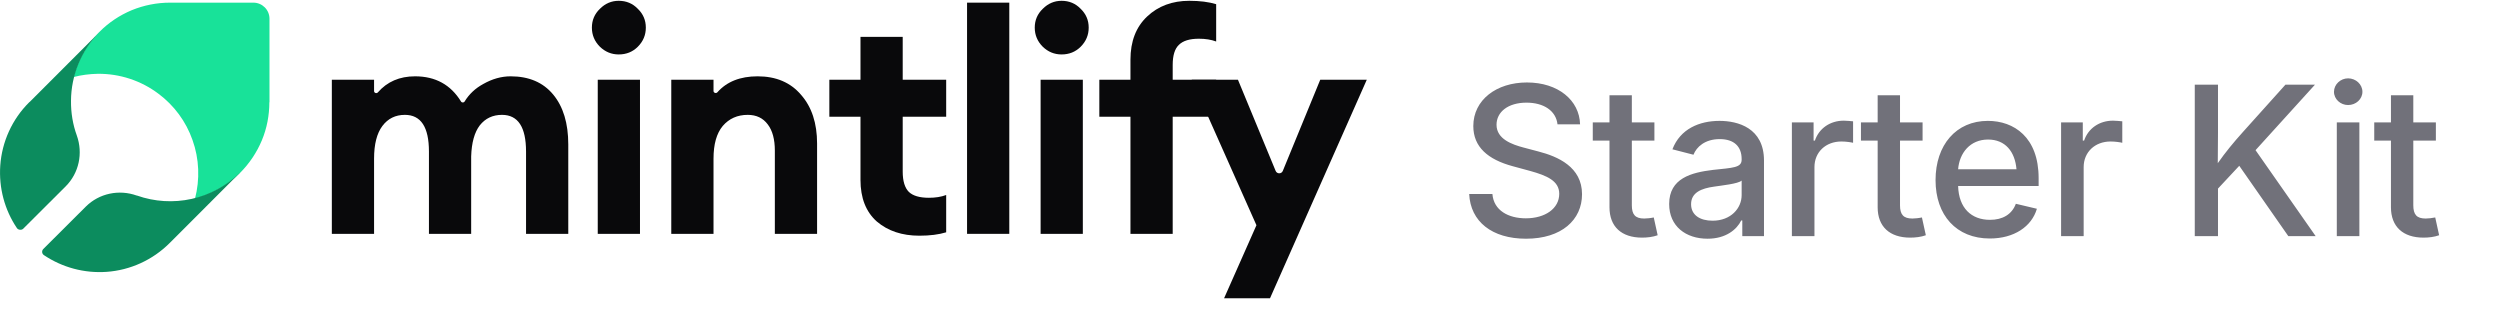
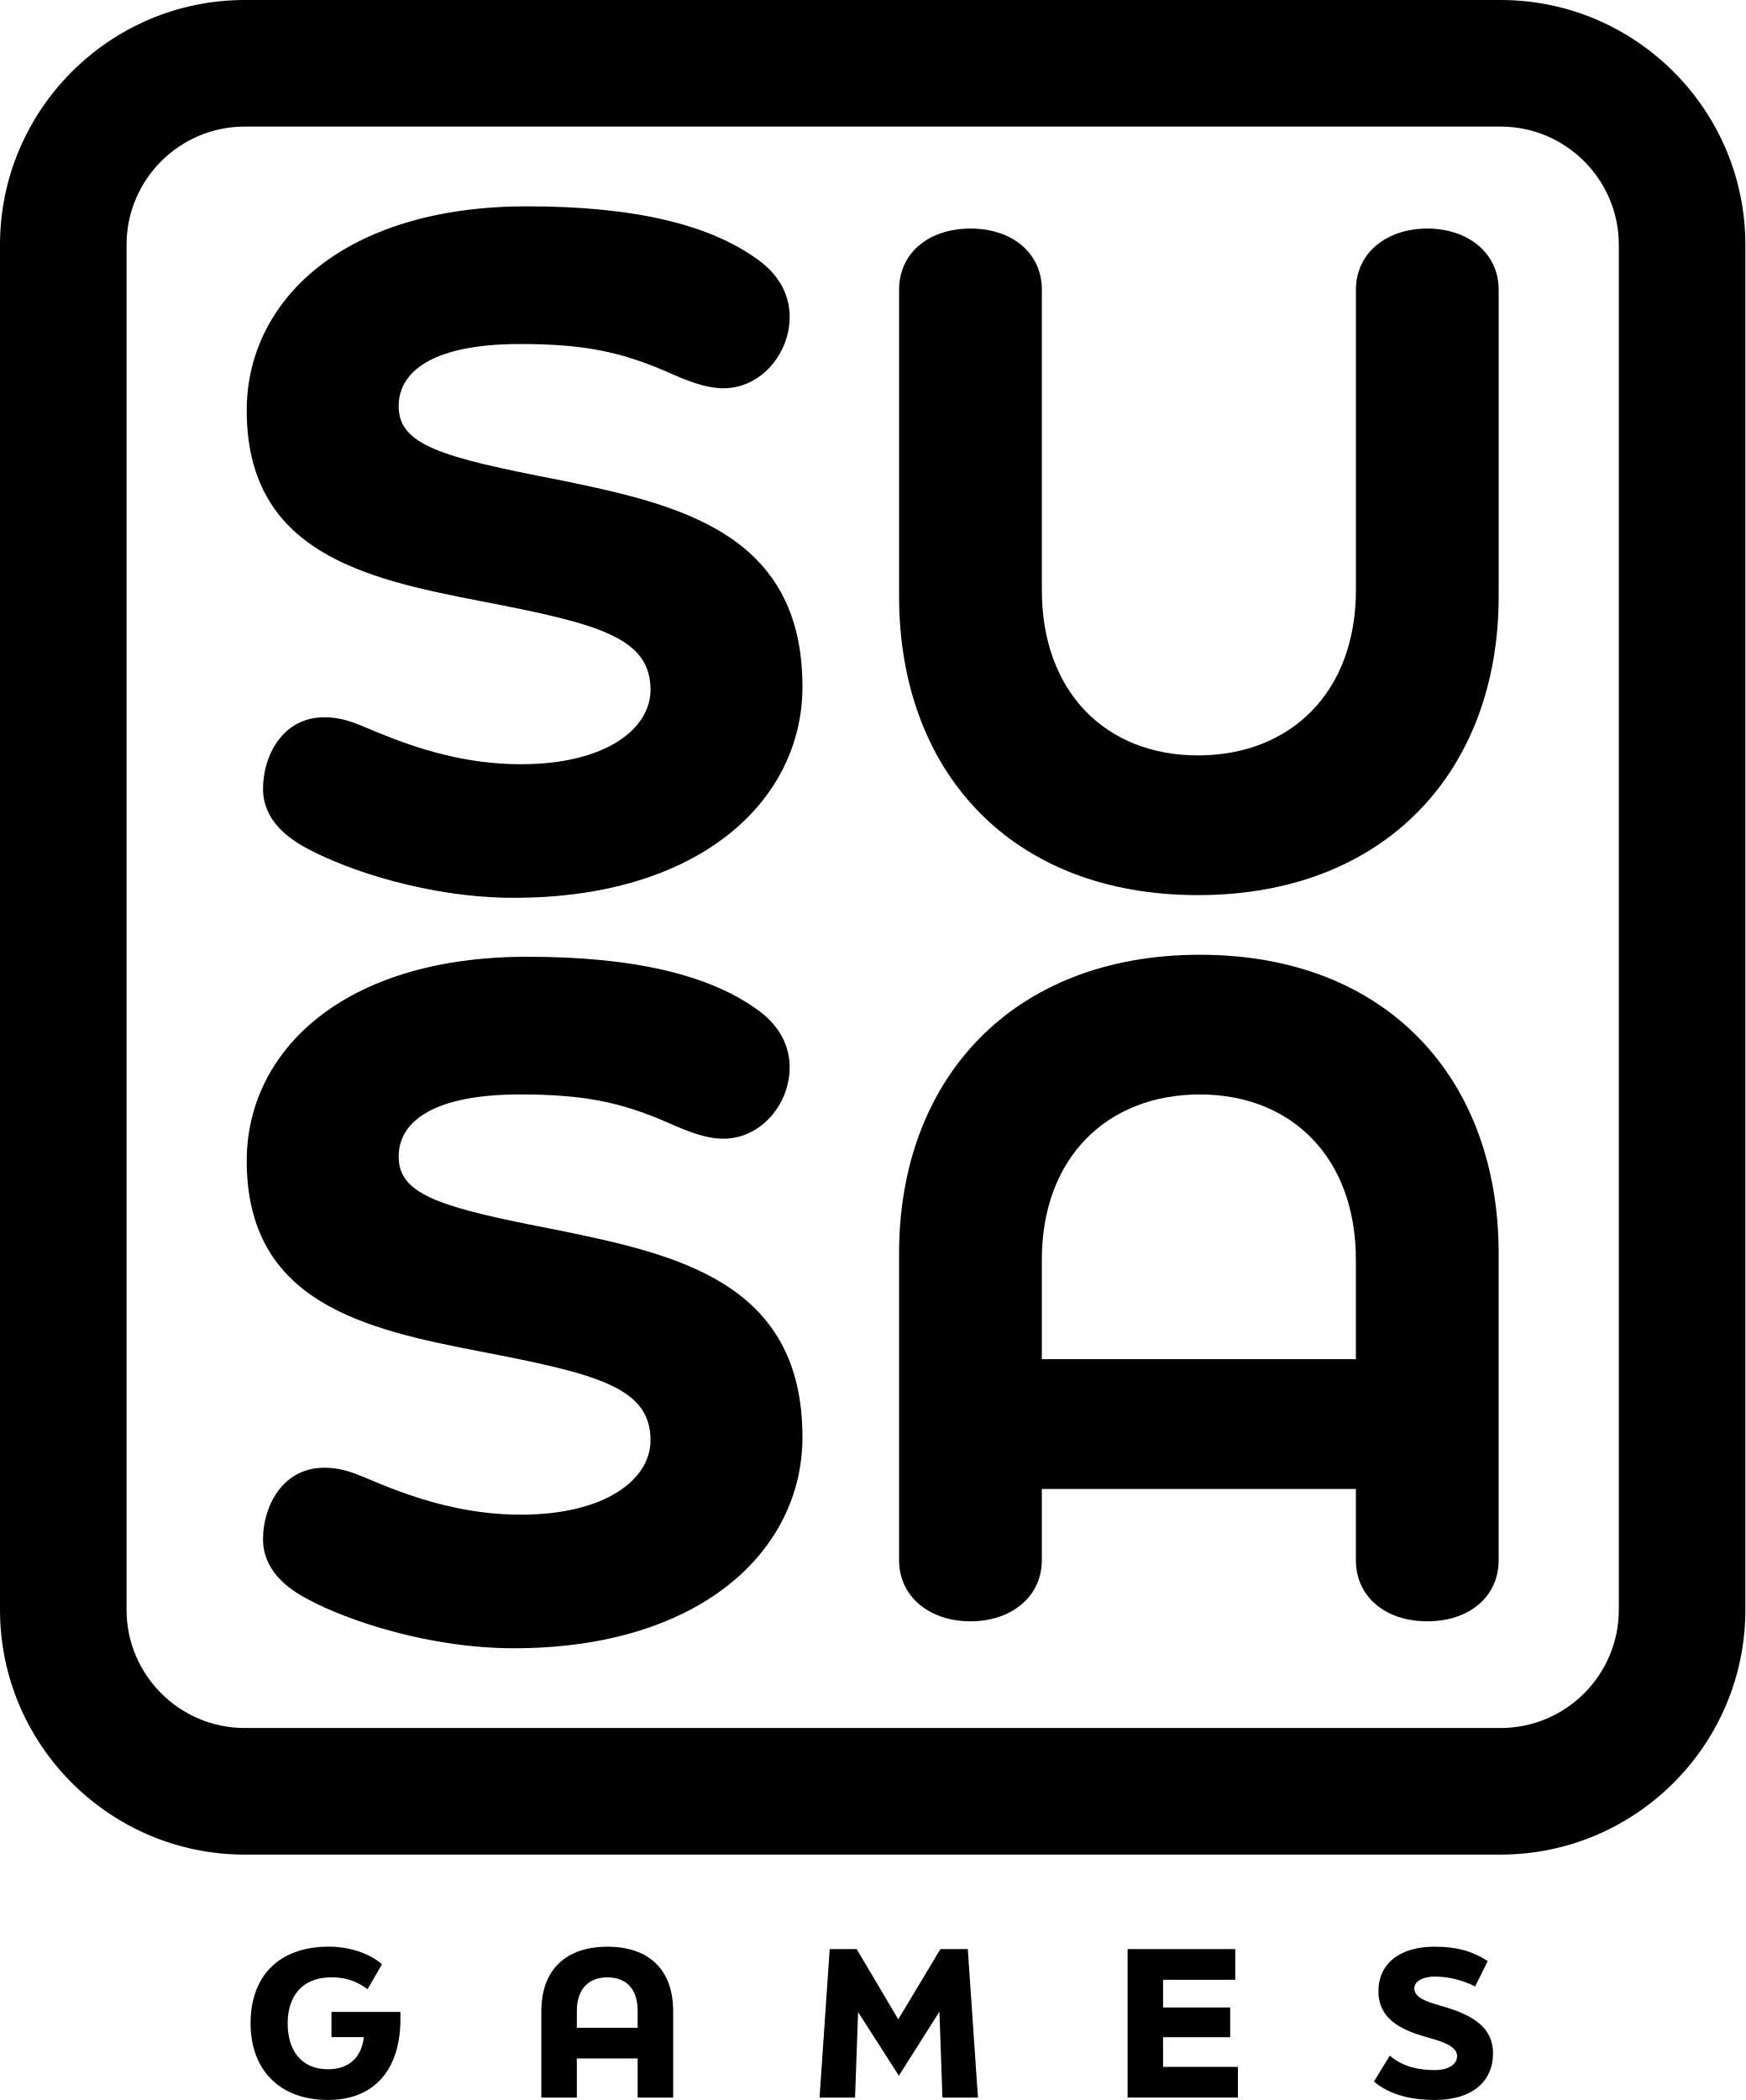
- <svg xmlns="http://www.w3.org/2000/svg" width="180" height="23" viewBox="0 0 180 23" fill="none">
-   <path d="M91.44 21.476H88.133L90.464 16.216L85.802 5.74H89.132L91.847 12.307C91.943 12.536 92.268 12.536 92.362 12.306L95.058 5.74H98.409L91.44 21.476Z" fill="#09090B" />
-   <path d="M81.393 16.837V8.403H79.152V5.74H81.393V4.297C81.393 2.98 81.792 1.944 82.592 1.19C83.391 0.435 84.404 0.058 85.633 0.058C86.387 0.058 87.031 0.139 87.564 0.302V2.988C87.208 2.854 86.794 2.788 86.32 2.788C85.655 2.788 85.174 2.936 84.878 3.232C84.582 3.513 84.434 3.994 84.434 4.674V5.74H87.564V8.403H84.434V16.837H81.393Z" fill="#09090B" />
-   <path d="M76.433 3.92C75.915 3.92 75.463 3.735 75.079 3.365C74.694 2.98 74.502 2.521 74.502 1.989C74.502 1.456 74.694 1.005 75.079 0.635C75.463 0.25 75.915 0.058 76.433 0.058C76.98 0.058 77.438 0.25 77.809 0.635C78.193 1.005 78.386 1.456 78.386 1.989C78.386 2.521 78.193 2.98 77.809 3.365C77.438 3.735 76.98 3.92 76.433 3.92ZM74.924 16.837V5.74H77.964V16.837H74.924Z" fill="#09090B" />
-   <path d="M69.628 16.837V0.191H72.669V16.837H69.628Z" fill="#09090B" />
-   <path d="M66.194 16.97C64.951 16.97 63.93 16.63 63.131 15.949C62.347 15.254 61.955 14.255 61.955 12.953V8.403H59.713V5.74H61.955V2.655H64.995V5.74H68.125V8.403H64.995V12.354C64.995 13.034 65.143 13.523 65.439 13.819C65.735 14.1 66.216 14.24 66.882 14.24C67.355 14.24 67.769 14.174 68.125 14.04V16.726C67.592 16.889 66.948 16.97 66.194 16.97Z" fill="#09090B" />
-   <path d="M48.332 16.837V5.74H51.373V6.551C51.373 6.688 51.559 6.748 51.65 6.646C52.328 5.879 53.293 5.495 54.546 5.495C55.878 5.495 56.921 5.939 57.676 6.827C58.445 7.7 58.83 8.869 58.83 10.334V16.837H55.789V10.844C55.789 10.03 55.619 9.402 55.279 8.958C54.939 8.499 54.458 8.27 53.836 8.27C53.096 8.27 52.497 8.536 52.038 9.069C51.594 9.601 51.373 10.386 51.373 11.421V16.837H48.332Z" fill="#09090B" />
-   <path d="M44.547 3.92C44.029 3.92 43.578 3.735 43.193 3.365C42.809 2.98 42.616 2.521 42.616 1.989C42.616 1.456 42.809 1.005 43.193 0.635C43.578 0.25 44.029 0.058 44.547 0.058C45.095 0.058 45.553 0.25 45.923 0.635C46.308 1.005 46.5 1.456 46.5 1.989C46.5 2.521 46.308 2.98 45.923 3.365C45.553 3.735 45.095 3.92 44.547 3.92ZM43.038 16.837V5.74H46.079V16.837H43.038Z" fill="#09090B" />
-   <path d="M37.875 16.837V10.911C37.875 9.15 37.298 8.27 36.144 8.27C35.478 8.27 34.945 8.521 34.546 9.024C34.161 9.527 33.954 10.275 33.924 11.266V16.837H30.884V10.911C30.884 9.15 30.306 8.27 29.152 8.27C28.472 8.27 27.932 8.536 27.532 9.069C27.133 9.601 26.933 10.386 26.933 11.421V16.837H23.892V5.74H26.933V6.559C26.933 6.695 27.116 6.755 27.206 6.652C27.878 5.881 28.771 5.495 29.885 5.495C31.349 5.495 32.452 6.1 33.193 7.309C33.252 7.404 33.395 7.403 33.454 7.307C33.774 6.78 34.219 6.361 34.79 6.05C35.441 5.68 36.099 5.495 36.765 5.495C38.082 5.495 39.103 5.932 39.828 6.805C40.553 7.678 40.916 8.876 40.916 10.4V16.837H37.875Z" fill="#09090B" />
-   <path d="M19.403 7.362V1.35C19.403 0.705 18.879 0.191 18.244 0.191H12.235C11.291 0.191 10.357 0.378 9.487 0.733C8.618 1.098 7.824 1.621 7.16 2.295L7.114 2.341C6.235 3.23 5.609 4.333 5.291 5.548C5.861 5.399 6.45 5.324 7.039 5.314C8.609 5.296 10.151 5.801 11.403 6.745C12.534 7.586 13.394 8.746 13.861 10.083C14.347 11.438 14.403 12.916 14.039 14.309C15.244 13.991 16.356 13.364 17.244 12.486L17.291 12.439C17.954 11.775 18.487 10.98 18.851 10.111C19.216 9.241 19.393 8.306 19.393 7.362H19.403Z" fill="#18E299" />
-   <path d="M5.112 7.26C5.121 5.416 5.857 3.646 7.151 2.324L2.151 7.326C2.133 7.344 2.114 7.354 2.095 7.372C0.876 8.583 0.14 10.204 0.019 11.918C-0.092 13.52 0.327 15.103 1.22 16.426C1.306 16.552 1.537 16.593 1.667 16.472L4.73 13.417C5.689 12.458 5.987 11.033 5.531 9.757C5.242 8.965 5.103 8.117 5.112 7.26Z" fill="#0C8C5E" />
-   <path d="M17.262 12.44C16.303 13.38 15.102 14.032 13.799 14.321C12.486 14.61 11.127 14.526 9.861 14.079C9.861 14.079 9.851 14.079 9.842 14.079C8.567 13.622 7.142 13.921 6.183 14.871L3.12 17.926C2.99 18.056 3.009 18.27 3.167 18.373C4.489 19.258 6.072 19.686 7.673 19.574C9.386 19.453 10.997 18.717 12.216 17.497L12.263 17.451L17.262 12.449V12.44Z" fill="#0C8C5E" />
-   <text x="105" y="17" font-family="Inter, ui-sans-serif, system-ui, -apple-system, sans-serif" font-size="15" font-weight="500" fill="#71717A" letter-spacing="-0.01em">Starter Kit</text>
+ <svg xmlns="http://www.w3.org/2000/svg" id="Layer_1" data-name="Layer 1" viewBox="0 0 827.56 995.5">
+   <g>
+     <path d="M157.17,965.72v-11.99h32.69v3.42c0,24.07-12.5,38.33-34.32,38.33-23.27,0-36.73-14.55-36.73-36.34s12.79-36.34,37.21-36.34c8.94,0,18.94,2.85,25.09,8.37l-6.83,11.8c-5.38-3.9-10.1-5.61-17.31-5.61-13.75,0-20.58,9.04-20.58,21.78s6.35,21.78,19.13,21.78c9.33,0,15.77-4.95,17.02-15.22h-15.38Z" />
+     <path d="M256.68,953.36c0-19.5,11.54-30.53,31.34-30.53s31.15,11.03,31.15,30.53v41h-16.83v-18.55h-28.84v18.55h-16.83v-41ZM302.35,961.25v-7.9c0-10.08-5-15.98-14.33-15.98s-14.52,5.9-14.52,15.98v7.9h28.84Z" />
+     <path d="M393.4,923.96h12.79l19.71,33.29,20-33.29h12.98l4.81,70.39h-16.83l-1.44-40.71-19.23,30.34-19.33-30.15-1.44,40.52h-16.83l4.81-70.39Z" />
+     <path d="M534.64,923.96h51.05v14.55h-34.23v13.13h31.82v14.08h-31.82v14.08h35.48v14.55h-52.3v-70.39Z" />
+     <path d="M651.46,986.74l7.5-12.27c6.73,5.9,15.48,6.85,21.25,6.85,6.83,0,10.67-2.85,10.67-6.66,0-4.57-7.02-6.85-12.4-8.37-11.63-3.23-24.9-7.71-24.9-22.35,0-12.84,9.81-21.12,26.63-21.12,9.81,0,17.5,1.81,25.19,6.85l-5.96,11.99c-7.11-3.52-13.65-4.66-19.23-4.66s-9.61,2.19-9.61,5.61c0,4.47,6.15,6.37,11.83,7.99,12.6,3.62,25.48,8.66,25.48,22.73,0,13.22-9.61,22.16-27.69,22.16-8.94,0-20.48-1.62-28.75-8.75Z" />
+   </g>
+   <g>
+     <path d="M567.95,358.1c44,0,74.95-29.98,74.95-78.33v-142.41c0-17.41,14.5-29.01,33.84-29.01s33.85,11.6,33.85,29.01v145.31c0,82.68-53.66,141.66-142.63,141.66s-141.66-58.98-141.66-141.66v-145.31c0-17.41,14.02-29.01,33.84-29.01s33.85,11.6,33.85,29.01v142.41c0,48.35,30.46,78.33,73.97,78.33Z" />
+     <path d="M568.93,518.83c-44,0-74.95,29.98-74.95,78.33v142.41c0,17.41-14.5,29.01-33.84,29.01s-33.85-11.6-33.85-29.01v-145.31c0-82.68,53.66-141.66,142.63-141.66s141.66,58.98,141.66,141.66v145.31c0,17.41-14.02,29.01-33.84,29.01s-33.85-11.6-33.85-29.01v-142.41c0-48.35-30.46-78.33-73.97-78.33Z" />
+     <path d="M145.99,402.41c-10.15-5.32-21.28-14.02-21.28-28.53,0-15.47,9.19-33.84,29.02-33.84,9.18,0,14.99,2.9,23.2,6.28,21.76,9.19,44.48,15.96,70.11,15.96,39.64,0,61.4-16.44,61.4-35.3,0-25.14-25.63-31.43-80.74-42.06-55.12-10.63-110.72-23.21-110.72-90.41,0-51.25,44.96-96.7,132.96-96.7,50.28,0,86.29,8.41,109.49,25.33,12.09,8.7,14.99,19.34,14.99,27.07,0,17.41-13.54,33.85-31.43,33.85-8.7,0-17.88-3.87-26.59-7.73-22.24-9.67-39.86-13.25-69.84-13.25-40.62,0-57.54,12.57-57.54,29.49,0,18.37,20.31,24.17,75.42,34.81,56.57,11.6,116.04,24.66,116.04,98.14,0,54.15-48.83,100.09-136.83,100.09-40.13,0-78.81-13.05-97.67-23.21Z" />
+     <path d="M145.99,758.15c-10.15-5.32-21.28-14.02-21.28-28.53,0-15.47,9.19-33.84,29.02-33.84,9.18,0,14.99,2.9,23.2,6.28,21.76,9.19,44.48,15.96,70.11,15.96,39.64,0,61.4-16.44,61.4-35.3,0-25.14-25.63-31.43-80.74-42.06-55.12-10.63-110.72-23.21-110.72-90.41,0-51.25,44.96-96.7,132.96-96.7,50.28,0,86.29,8.41,109.49,25.33,12.09,8.7,14.99,19.34,14.99,27.07,0,17.41-13.54,33.85-31.43,33.85-8.7,0-17.88-3.87-26.59-7.73-22.24-9.67-39.86-13.25-69.84-13.25-40.62,0-57.54,12.57-57.54,29.49,0,18.37,20.31,24.17,75.42,34.81,56.57,11.6,116.04,24.66,116.04,98.14,0,54.15-48.83,100.09-136.83,100.09-40.13,0-78.81-13.05-97.67-23.21Z" />
+     <rect x="487.35" y="644.31" width="179.64" height="61.53" />
+   </g>
+   <path d="M711.5,879.17H116.06c-64,0-116.06-52.07-116.06-116.06V116.06C0,52.07,52.07,0,116.06,0h595.44c64,0,116.06,52.07,116.06,116.06v647.04c0,64-52.07,116.06-116.06,116.06ZM116.06,60c-30.91,0-56.06,25.15-56.06,56.06v647.04c0,30.91,25.15,56.06,56.06,56.06h595.44c30.91,0,56.06-25.15,56.06-56.06V116.06c0-30.91-25.15-56.06-56.06-56.06H116.06Z" />
</svg>
